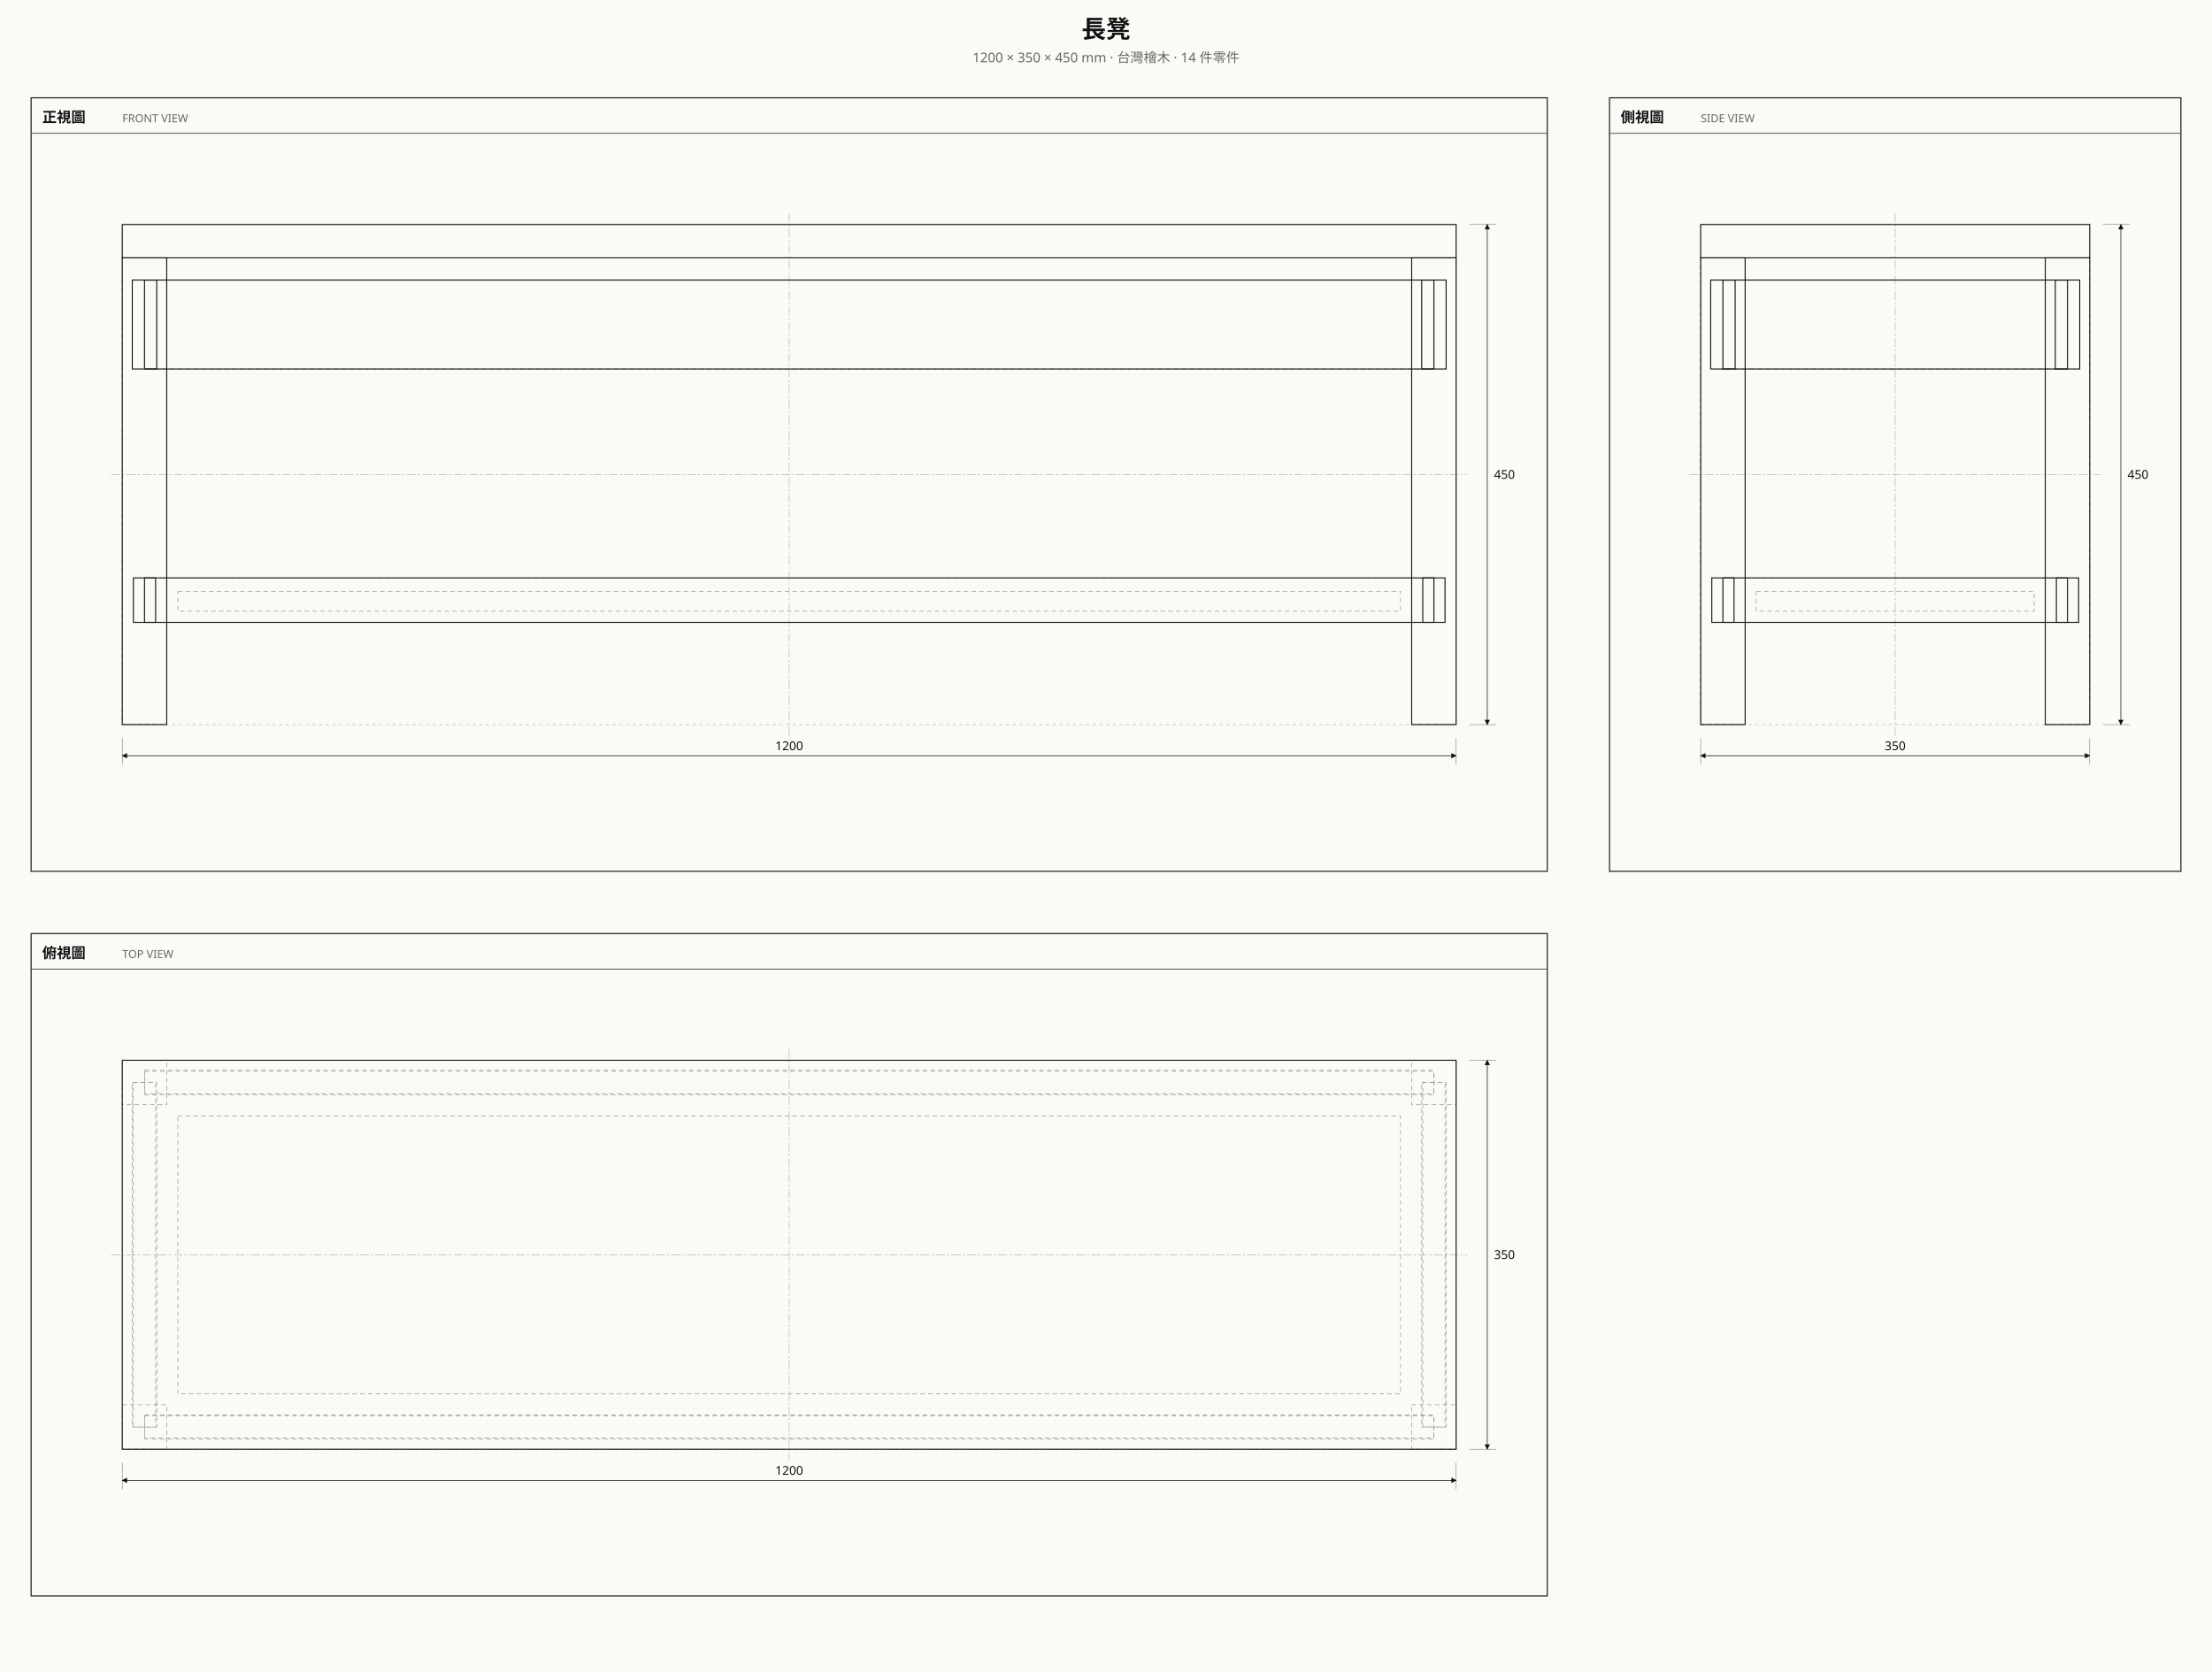
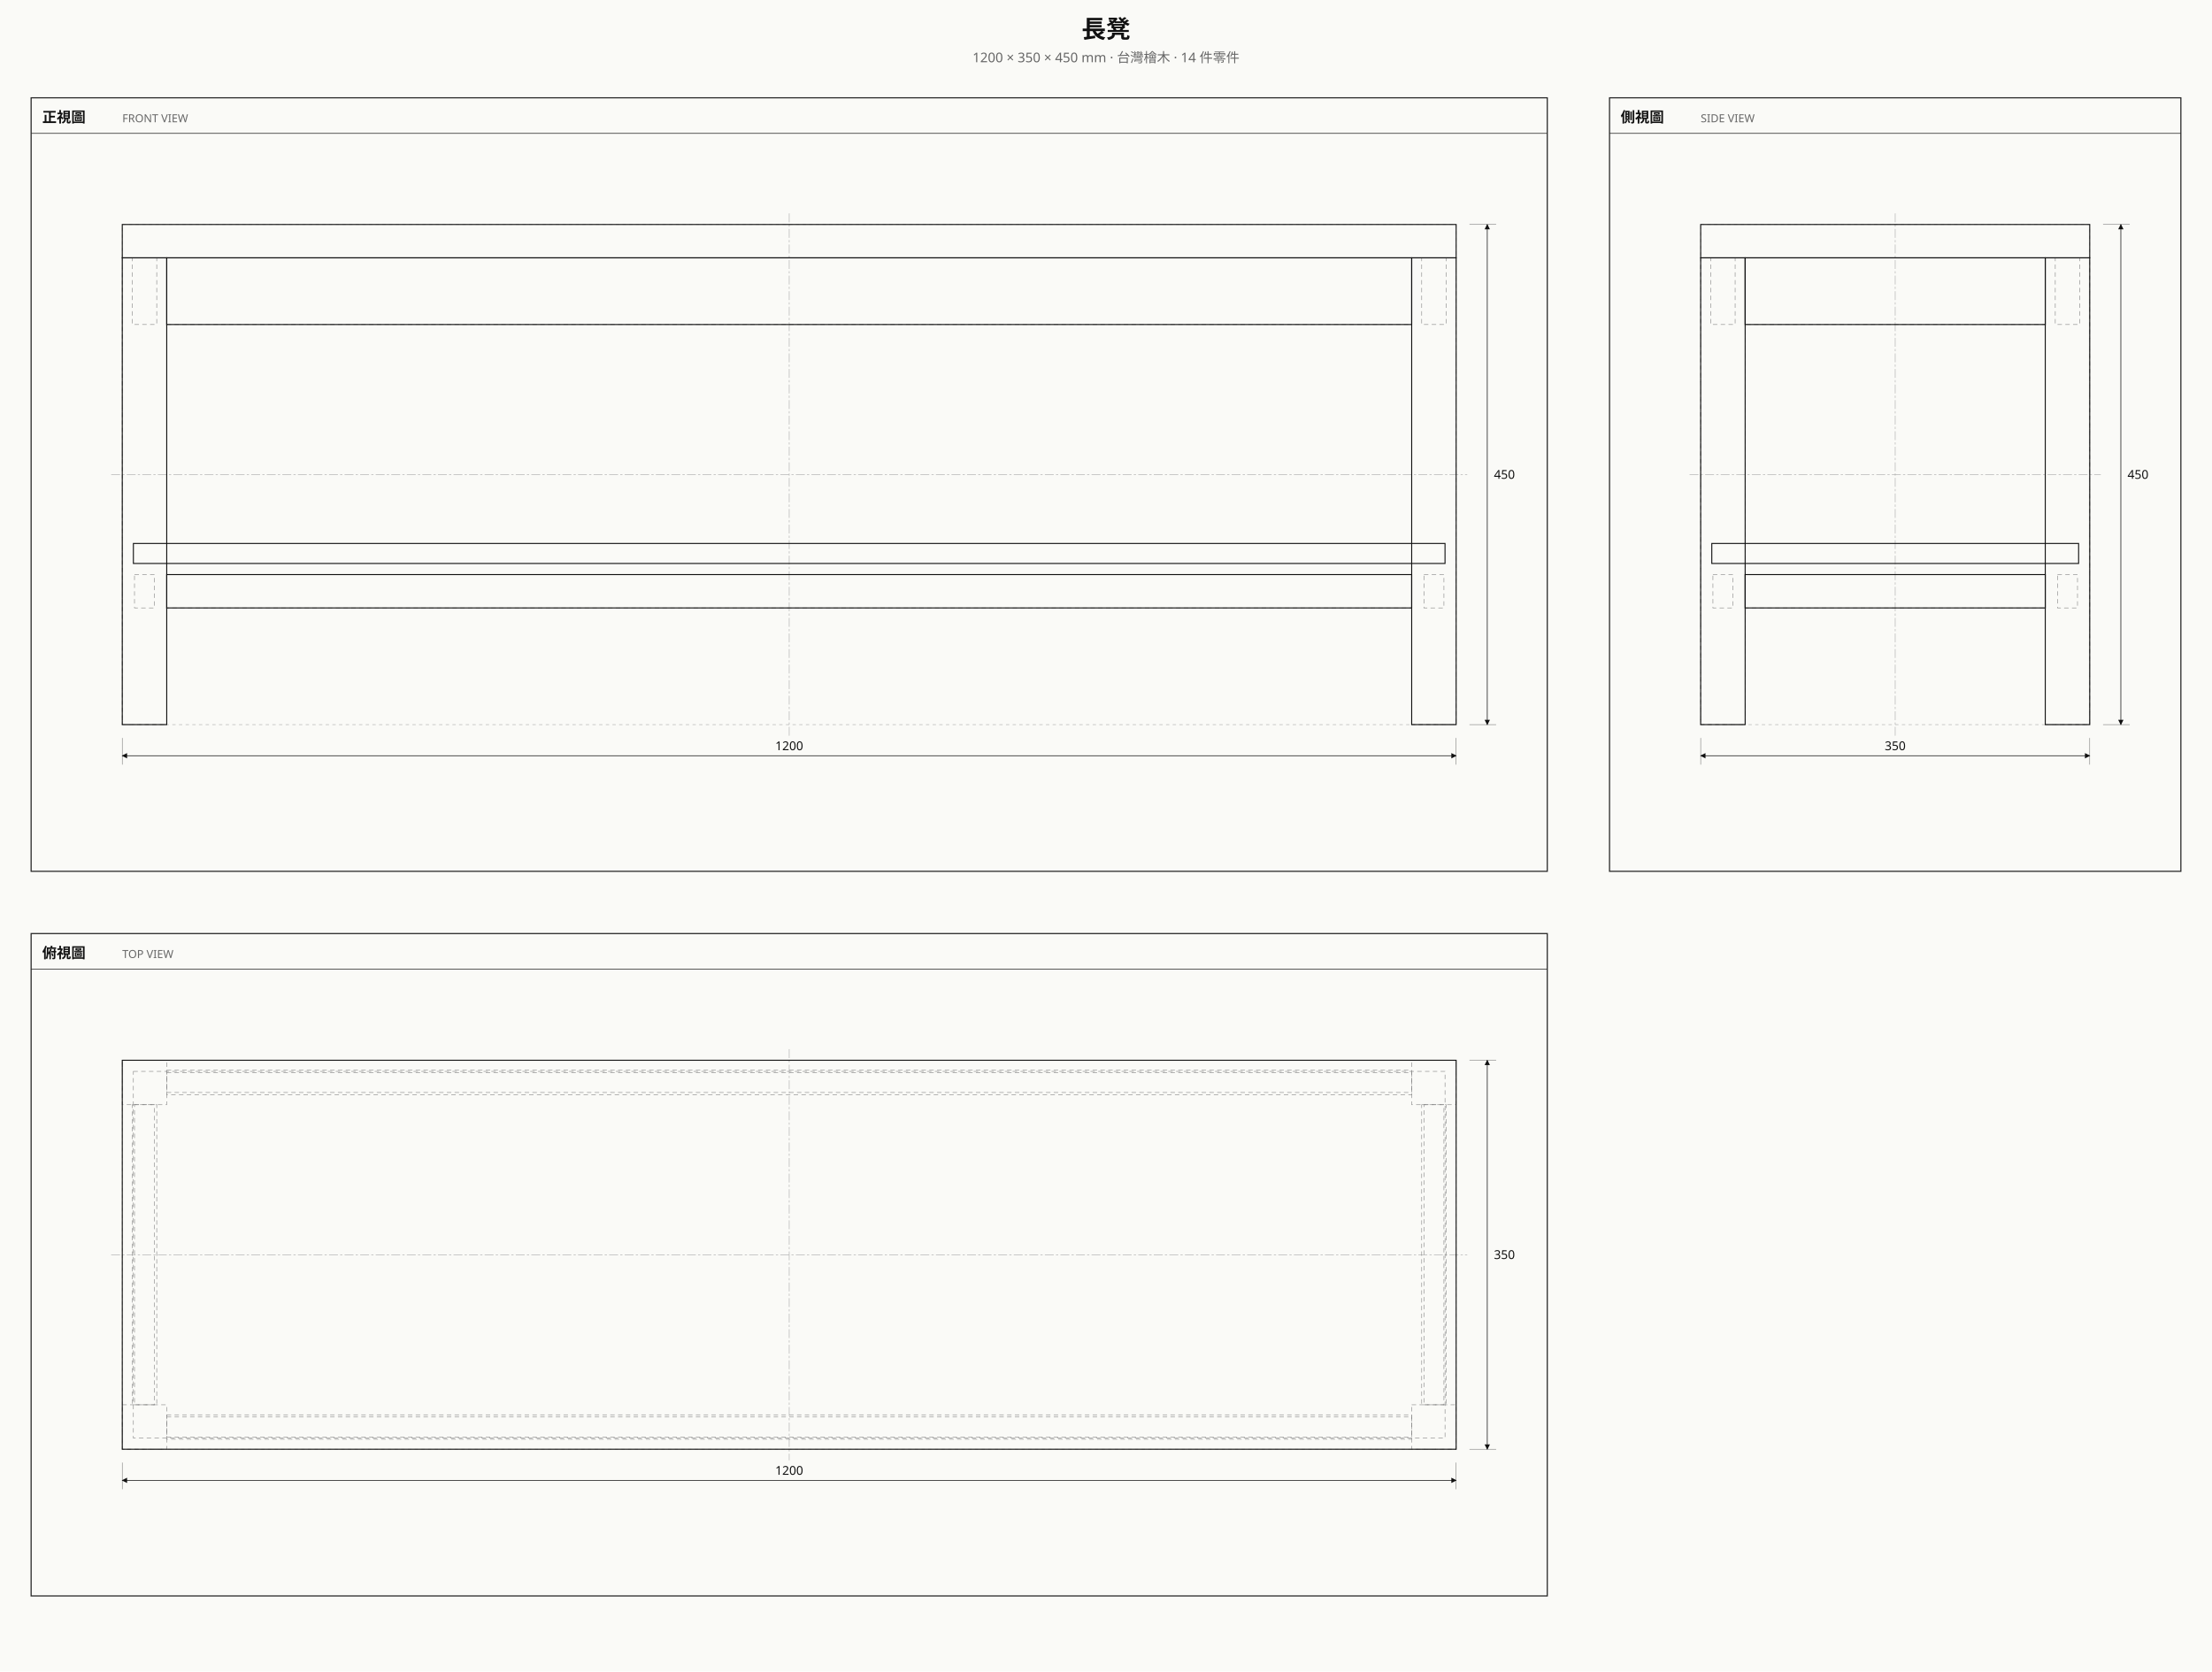
<svg xmlns="http://www.w3.org/2000/svg" viewBox="-20 -10 1990 1504" width="1990">
  <defs>
    <marker id="arr-front" viewBox="0 0 10 10" refX="9" refY="5" markerWidth="8" markerHeight="8" orient="auto-start-reverse">
      <path d="M 0 0 L 10 5 L 0 10 z" fill="#111" />
    </marker>
    <marker id="arr-side" viewBox="0 0 10 10" refX="9" refY="5" markerWidth="8" markerHeight="8" orient="auto-start-reverse">
      <path d="M 0 0 L 10 5 L 0 10 z" fill="#111" />
    </marker>
    <marker id="arr-top" viewBox="0 0 10 10" refX="9" refY="5" markerWidth="8" markerHeight="8" orient="auto-start-reverse">
      <path d="M 0 0 L 10 5 L 0 10 z" fill="#111" />
    </marker>
  </defs>
  <rect x="-20" y="-10" width="1990" height="1504" fill="#fafaf7" />
  <text x="975" y="24" text-anchor="middle" font-size="22" font-weight="700" fill="#111" font-family="sans-serif">長凳</text>
  <text x="975" y="46" text-anchor="middle" font-size="12" fill="#666" font-family="sans-serif">1200 × 350 × 450 mm · 台灣檜木 · 14 件零件</text>
  <g transform="translate(0, 70)">
    <g transform="translate(690.0, 572.0)">
      <rect x="-682.0" y="-564.0" width="1364.0" height="696.0" fill="none" stroke="#222" stroke-width="1" />
      <line x1="-682.0" y1="-532.0" x2="682.0" y2="-532.0" stroke="#222" stroke-width="0.6" />
      <text x="-672.0" y="-542.0" font-size="13" font-weight="700" fill="#111" font-family="sans-serif">正視圖</text>
      <text x="-600.0" y="-542.0" font-size="10" fill="#666" font-family="sans-serif">FRONT VIEW</text>
      <g stroke="#888" stroke-width="0.5" stroke-dasharray="8 2 2 2" opacity="0.7">
        <line x1="0" y1="-460.0" x2="0" y2="10.0" />
        <line x1="-610.0" y1="-225.0" x2="610.0" y2="-225.0" />
      </g>
      <rect x="-600.0" y="-450.0" width="1200.0" height="450.0" fill="none" stroke="#999" stroke-dasharray="3 3" stroke-width="0.5" opacity="0.8" />
-       <rect x="-580.0" y="-132.0" width="1160.0" height="40.0" fill="none" stroke="#888" stroke-width="0.5" stroke-dasharray="4 3" />
-       <rect x="-580.0" y="-400.0" width="1160.0" height="80.0" fill="none" stroke="#888" stroke-width="0.5" stroke-dasharray="4 3" />
+       <rect x="-560.0" y="-135.0" width="1120.0" height="30.0" fill="none" stroke="#888" stroke-width="0.5" stroke-dasharray="4 3" />
+       <rect x="-560.0" y="-420.0" width="1120.0" height="60.0" fill="none" stroke="#888" stroke-width="0.5" stroke-dasharray="4 3" />
+       <rect x="560.0" y="-420.0" width="40.0" height="420.0" fill="none" stroke="#888" stroke-width="0.5" stroke-dasharray="4 3" />
      <rect x="-600.0" y="-420.0" width="40.0" height="420.0" fill="none" stroke="#888" stroke-width="0.5" stroke-dasharray="4 3" />
-       <rect x="560.0" y="-420.0" width="40.0" height="420.0" fill="none" stroke="#888" stroke-width="0.5" stroke-dasharray="4 3" />
-       <rect x="-550.0" y="-120.0" width="1100.0" height="18.0" fill="none" stroke="#888" stroke-width="0.5" stroke-dasharray="4 3" />
-       <rect x="-591.0" y="-400.0" width="22.0" height="80.0" fill="none" stroke="#111" stroke-width="0.9" />
-       <rect x="569.0" y="-400.0" width="22.0" height="80.0" fill="none" stroke="#111" stroke-width="0.9" />
-       <rect x="-590.0" y="-132.0" width="20.0" height="40.0" fill="none" stroke="#111" stroke-width="0.9" />
-       <rect x="570.0" y="-132.0" width="20.0" height="40.0" fill="none" stroke="#111" stroke-width="0.9" />
-       <rect x="-580.0" y="-132.0" width="1160.0" height="40.0" fill="none" stroke="#111" stroke-width="0.9" />
-       <rect x="-580.0" y="-400.0" width="1160.0" height="80.0" fill="none" stroke="#111" stroke-width="0.9" />
+       <rect x="569.0" y="-420.0" width="22.0" height="60.0" fill="none" stroke="#888" stroke-width="0.5" stroke-dasharray="4 3" />
+       <rect x="-591.0" y="-420.0" width="22.0" height="60.0" fill="none" stroke="#888" stroke-width="0.5" stroke-dasharray="4 3" />
+       <rect x="571.0" y="-135.0" width="18.0" height="30.0" fill="none" stroke="#888" stroke-width="0.5" stroke-dasharray="4 3" />
+       <rect x="-589.0" y="-135.0" width="18.0" height="30.0" fill="none" stroke="#888" stroke-width="0.5" stroke-dasharray="4 3" />
+       <rect x="-560.0" y="-135.0" width="1120.0" height="30.0" fill="none" stroke="#111" stroke-width="0.9" />
+       <rect x="-590.0" y="-163.0" width="1180.0" height="18.0" fill="none" stroke="#111" stroke-width="0.9" />
+       <rect x="-560.0" y="-420.0" width="1120.0" height="60.0" fill="none" stroke="#111" stroke-width="0.9" />
      <rect x="-600.0" y="-450.0" width="1200.0" height="30.0" fill="none" stroke="#111" stroke-width="0.9" />
+       <rect x="560.0" y="-420.0" width="40.0" height="420.0" fill="none" stroke="#111" stroke-width="0.9" />
      <rect x="-600.0" y="-420.0" width="40.0" height="420.0" fill="none" stroke="#111" stroke-width="0.9" />
-       <rect x="560.0" y="-420.0" width="40.0" height="420.0" fill="none" stroke="#111" stroke-width="0.9" />
      <g stroke="#111" fill="#111" stroke-width="0.6" font-family="sans-serif">
        <line x1="-600.0" y1="12.0" x2="-600.0" y2="36.0" stroke-width="0.4" stroke="#666" />
        <line x1="600.0" y1="12.0" x2="600.0" y2="36.0" stroke-width="0.4" stroke="#666" />
        <line x1="-600.0" y1="28.0" x2="600.0" y2="28.0" marker-start="url(#arr-front)" marker-end="url(#arr-front)" />
        <text x="0" y="23.0" text-anchor="middle" font-size="11" stroke="none">1200</text>
      </g>
      <g stroke="#111" fill="#111" stroke-width="0.6" font-family="sans-serif">
        <line x1="612.0" y1="-450.0" x2="636.0" y2="-450.0" stroke-width="0.4" stroke="#666" />
        <line x1="612.0" y1="0.0" x2="636.0" y2="0.0" stroke-width="0.4" stroke="#666" />
        <line x1="628.0" y1="-450.0" x2="628.0" y2="0.0" marker-start="url(#arr-front)" marker-end="url(#arr-front)" />
        <text x="634.0" y="-225.0" text-anchor="start" dominant-baseline="middle" font-size="11" stroke="none">450</text>
      </g>
    </g>
    <g transform="translate(1420, 0)">
      <g transform="translate(265.0, 572.0)">
        <rect x="-257.0" y="-564.0" width="514.0" height="696.0" fill="none" stroke="#222" stroke-width="1" />
        <line x1="-257.0" y1="-532.0" x2="257.0" y2="-532.0" stroke="#222" stroke-width="0.6" />
        <text x="-247.0" y="-542.0" font-size="13" font-weight="700" fill="#111" font-family="sans-serif">側視圖</text>
        <text x="-175.0" y="-542.0" font-size="10" fill="#666" font-family="sans-serif">SIDE VIEW</text>
        <g stroke="#888" stroke-width="0.5" stroke-dasharray="8 2 2 2" opacity="0.7">
          <line x1="0" y1="-460.0" x2="0" y2="10.0" />
          <line x1="-185.0" y1="-225.0" x2="185.0" y2="-225.0" />
        </g>
        <rect x="-175.0" y="-450.0" width="350.0" height="450.0" fill="none" stroke="#999" stroke-dasharray="3 3" stroke-width="0.5" opacity="0.8" />
-         <rect x="-155.0" y="-132.0" width="310.0" height="40.0" fill="none" stroke="#888" stroke-width="0.5" stroke-dasharray="4 3" />
-         <rect x="-155.0" y="-400.0" width="310.0" height="80.0" fill="none" stroke="#888" stroke-width="0.5" stroke-dasharray="4 3" />
+         <rect x="-135.0" y="-135.0" width="270.0" height="30.0" fill="none" stroke="#888" stroke-width="0.5" stroke-dasharray="4 3" />
+         <rect x="-135.0" y="-420.0" width="270.0" height="60.0" fill="none" stroke="#888" stroke-width="0.5" stroke-dasharray="4 3" />
        <rect x="-175.0" y="-420.0" width="40.0" height="420.0" fill="none" stroke="#888" stroke-width="0.5" stroke-dasharray="4 3" />
        <rect x="135.0" y="-420.0" width="40.0" height="420.0" fill="none" stroke="#888" stroke-width="0.5" stroke-dasharray="4 3" />
-         <rect x="-125.0" y="-120.0" width="250.0" height="18.0" fill="none" stroke="#888" stroke-width="0.5" stroke-dasharray="4 3" />
-         <rect x="-166.0" y="-400.0" width="22.0" height="80.0" fill="none" stroke="#111" stroke-width="0.9" />
-         <rect x="144.0" y="-400.0" width="22.0" height="80.0" fill="none" stroke="#111" stroke-width="0.9" />
-         <rect x="-165.0" y="-132.0" width="20.0" height="40.0" fill="none" stroke="#111" stroke-width="0.9" />
-         <rect x="145.0" y="-132.0" width="20.0" height="40.0" fill="none" stroke="#111" stroke-width="0.9" />
-         <rect x="-155.0" y="-132.0" width="310.0" height="40.0" fill="none" stroke="#111" stroke-width="0.9" />
-         <rect x="-155.0" y="-400.0" width="310.0" height="80.0" fill="none" stroke="#111" stroke-width="0.9" />
+         <rect x="-166.0" y="-420.0" width="22.0" height="60.0" fill="none" stroke="#888" stroke-width="0.5" stroke-dasharray="4 3" />
+         <rect x="144.0" y="-420.0" width="22.0" height="60.0" fill="none" stroke="#888" stroke-width="0.5" stroke-dasharray="4 3" />
+         <rect x="-164.0" y="-135.0" width="18.0" height="30.0" fill="none" stroke="#888" stroke-width="0.5" stroke-dasharray="4 3" />
+         <rect x="146.0" y="-135.0" width="18.0" height="30.0" fill="none" stroke="#888" stroke-width="0.5" stroke-dasharray="4 3" />
+         <rect x="-135.0" y="-135.0" width="270.0" height="30.0" fill="none" stroke="#111" stroke-width="0.9" />
+         <rect x="-165.0" y="-163.0" width="330.0" height="18.0" fill="none" stroke="#111" stroke-width="0.9" />
+         <rect x="-135.0" y="-420.0" width="270.0" height="60.0" fill="none" stroke="#111" stroke-width="0.9" />
        <rect x="-175.0" y="-450.0" width="350.0" height="30.0" fill="none" stroke="#111" stroke-width="0.9" />
        <rect x="-175.0" y="-420.0" width="40.0" height="420.0" fill="none" stroke="#111" stroke-width="0.9" />
        <rect x="135.0" y="-420.0" width="40.0" height="420.0" fill="none" stroke="#111" stroke-width="0.9" />
        <g stroke="#111" fill="#111" stroke-width="0.6" font-family="sans-serif">
          <line x1="-175.0" y1="12.0" x2="-175.0" y2="36.0" stroke-width="0.4" stroke="#666" />
          <line x1="175.0" y1="12.0" x2="175.0" y2="36.0" stroke-width="0.4" stroke="#666" />
          <line x1="-175.0" y1="28.0" x2="175.0" y2="28.0" marker-start="url(#arr-side)" marker-end="url(#arr-side)" />
          <text x="0" y="23.0" text-anchor="middle" font-size="11" stroke="none">350</text>
        </g>
        <g stroke="#111" fill="#111" stroke-width="0.6" font-family="sans-serif">
          <line x1="187.0" y1="-450.0" x2="211.0" y2="-450.0" stroke-width="0.4" stroke="#666" />
          <line x1="187.0" y1="0.0" x2="211.0" y2="0.0" stroke-width="0.4" stroke="#666" />
          <line x1="203.0" y1="-450.0" x2="203.0" y2="0.0" marker-start="url(#arr-side)" marker-end="url(#arr-side)" />
          <text x="209.0" y="-225.0" text-anchor="start" dominant-baseline="middle" font-size="11" stroke="none">450</text>
        </g>
      </g>
    </g>
    <g transform="translate(0, 752)">
      <g transform="translate(690.0, 297.0)">
        <rect x="-682.0" y="-289.0" width="1364.0" height="596.0" fill="none" stroke="#222" stroke-width="1" />
        <line x1="-682.0" y1="-257.0" x2="682.0" y2="-257.0" stroke="#222" stroke-width="0.6" />
        <text x="-672.0" y="-267.0" font-size="13" font-weight="700" fill="#111" font-family="sans-serif">俯視圖</text>
        <text x="-600.0" y="-267.0" font-size="10" fill="#666" font-family="sans-serif">TOP VIEW</text>
        <g stroke="#888" stroke-width="0.5" stroke-dasharray="8 2 2 2" opacity="0.7">
          <line x1="0" y1="-185.0" x2="0" y2="185.0" />
          <line x1="-610.0" y1="0.0" x2="610.0" y2="0.0" />
        </g>
        <rect x="-600.0" y="-175.0" width="1200.0" height="350.0" fill="none" stroke="#999" stroke-dasharray="3 3" stroke-width="0.5" opacity="0.8" />
-         <rect x="-550.0" y="-125.0" width="1100.0" height="250.0" fill="none" stroke="#888" stroke-width="0.5" stroke-dasharray="4 3" />
-         <rect x="-580.0" y="-165.0" width="1160.0" height="20.0" fill="none" stroke="#888" stroke-width="0.5" stroke-dasharray="4 3" />
-         <rect x="-580.0" y="145.0" width="1160.0" height="20.0" fill="none" stroke="#888" stroke-width="0.5" stroke-dasharray="4 3" />
-         <rect x="-590.0" y="-155.0" width="20.0" height="310.0" fill="none" stroke="#888" stroke-width="0.5" stroke-dasharray="4 3" />
-         <rect x="570.0" y="-155.0" width="20.0" height="310.0" fill="none" stroke="#888" stroke-width="0.5" stroke-dasharray="4 3" />
-         <rect x="-580.0" y="-166.0" width="1160.0" height="22.0" fill="none" stroke="#888" stroke-width="0.5" stroke-dasharray="4 3" />
-         <rect x="-580.0" y="144.0" width="1160.0" height="22.0" fill="none" stroke="#888" stroke-width="0.5" stroke-dasharray="4 3" />
-         <rect x="-591.0" y="-155.0" width="22.0" height="310.0" fill="none" stroke="#888" stroke-width="0.5" stroke-dasharray="4 3" />
-         <rect x="569.0" y="-155.0" width="22.0" height="310.0" fill="none" stroke="#888" stroke-width="0.5" stroke-dasharray="4 3" />
+         <rect x="-560.0" y="-164.0" width="1120.0" height="18.0" fill="none" stroke="#888" stroke-width="0.5" stroke-dasharray="4 3" />
+         <rect x="-560.0" y="146.0" width="1120.0" height="18.0" fill="none" stroke="#888" stroke-width="0.5" stroke-dasharray="4 3" />
+         <rect x="571.0" y="-135.0" width="18.0" height="270.0" fill="none" stroke="#888" stroke-width="0.5" stroke-dasharray="4 3" />
+         <rect x="-589.0" y="-135.0" width="18.0" height="270.0" fill="none" stroke="#888" stroke-width="0.5" stroke-dasharray="4 3" />
+         <rect x="-590.0" y="-165.0" width="1180.0" height="330.0" fill="none" stroke="#888" stroke-width="0.5" stroke-dasharray="4 3" />
+         <rect x="560.0" y="-175.0" width="40.0" height="40.0" fill="none" stroke="#888" stroke-width="0.5" stroke-dasharray="4 3" />
        <rect x="-600.0" y="-175.0" width="40.0" height="40.0" fill="none" stroke="#888" stroke-width="0.5" stroke-dasharray="4 3" />
-         <rect x="560.0" y="-175.0" width="40.0" height="40.0" fill="none" stroke="#888" stroke-width="0.5" stroke-dasharray="4 3" />
+         <rect x="560.0" y="135.0" width="40.0" height="40.0" fill="none" stroke="#888" stroke-width="0.5" stroke-dasharray="4 3" />
        <rect x="-600.0" y="135.0" width="40.0" height="40.0" fill="none" stroke="#888" stroke-width="0.5" stroke-dasharray="4 3" />
-         <rect x="560.0" y="135.0" width="40.0" height="40.0" fill="none" stroke="#888" stroke-width="0.5" stroke-dasharray="4 3" />
+         <rect x="-560.0" y="-166.0" width="1120.0" height="22.0" fill="none" stroke="#888" stroke-width="0.5" stroke-dasharray="4 3" />
+         <rect x="-560.0" y="144.0" width="1120.0" height="22.0" fill="none" stroke="#888" stroke-width="0.5" stroke-dasharray="4 3" />
+         <rect x="569.0" y="-135.0" width="22.0" height="270.0" fill="none" stroke="#888" stroke-width="0.5" stroke-dasharray="4 3" />
+         <rect x="-591.0" y="-135.0" width="22.0" height="270.0" fill="none" stroke="#888" stroke-width="0.5" stroke-dasharray="4 3" />
        <rect x="-600.0" y="-175.0" width="1200.0" height="350.0" fill="none" stroke="#111" stroke-width="0.9" />
        <g stroke="#111" fill="#111" stroke-width="0.6" font-family="sans-serif">
          <line x1="-600.0" y1="187.0" x2="-600.0" y2="211.0" stroke-width="0.4" stroke="#666" />
          <line x1="600.0" y1="187.0" x2="600.0" y2="211.0" stroke-width="0.4" stroke="#666" />
          <line x1="-600.0" y1="203.0" x2="600.0" y2="203.0" marker-start="url(#arr-top)" marker-end="url(#arr-top)" />
          <text x="0" y="198.0" text-anchor="middle" font-size="11" stroke="none">1200</text>
        </g>
        <g stroke="#111" fill="#111" stroke-width="0.6" font-family="sans-serif">
          <line x1="612.0" y1="-175.0" x2="636.0" y2="-175.0" stroke-width="0.4" stroke="#666" />
          <line x1="612.0" y1="175.0" x2="636.0" y2="175.0" stroke-width="0.4" stroke="#666" />
          <line x1="628.0" y1="-175.0" x2="628.0" y2="175.0" marker-start="url(#arr-top)" marker-end="url(#arr-top)" />
          <text x="634.0" y="0.0" text-anchor="start" dominant-baseline="middle" font-size="11" stroke="none">350</text>
        </g>
      </g>
    </g>
  </g>
</svg>
